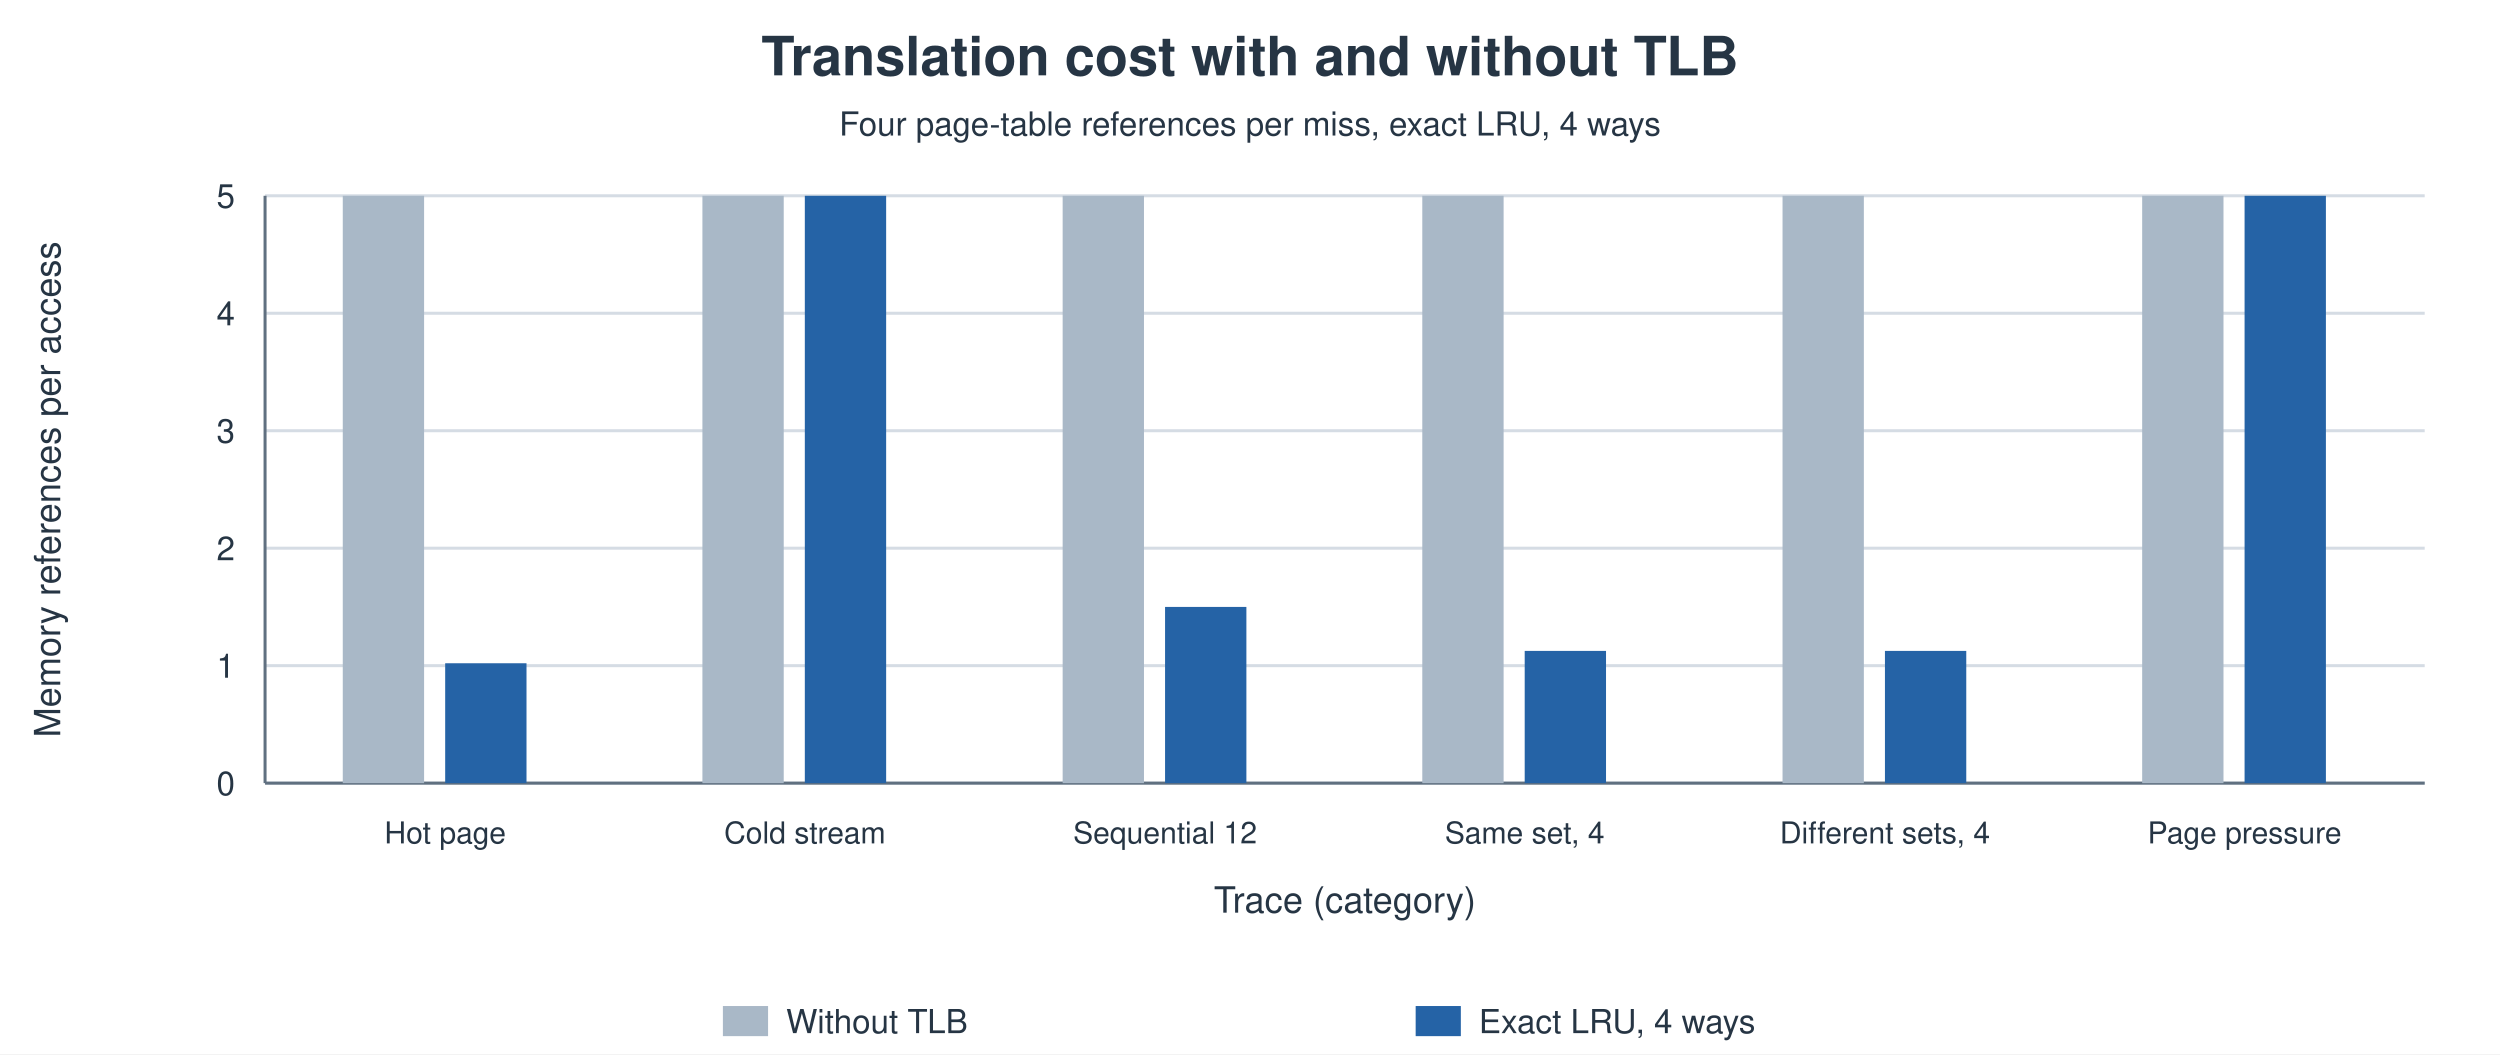
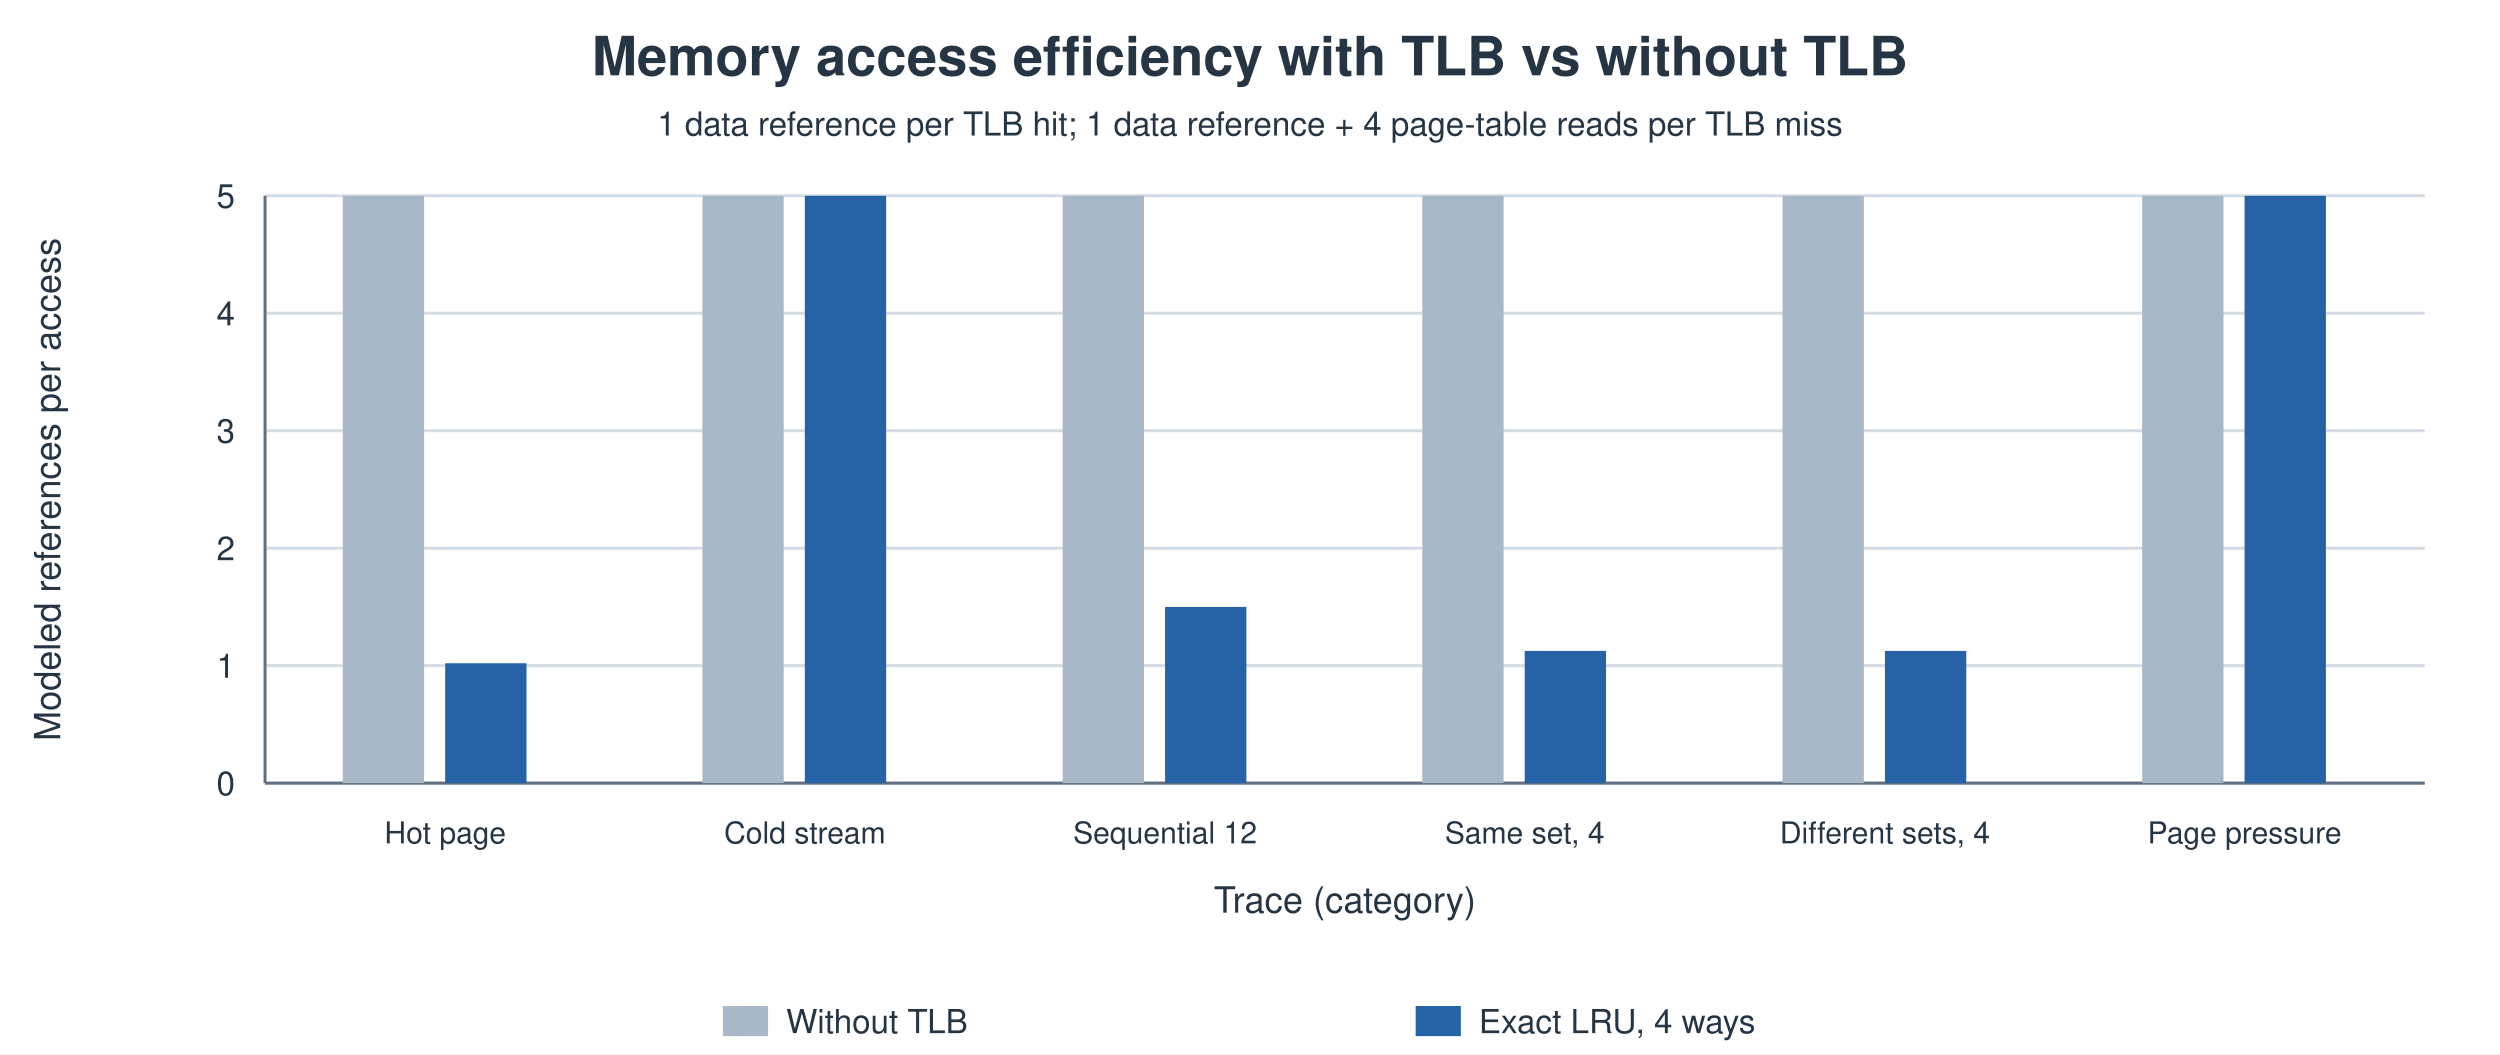
<svg xmlns="http://www.w3.org/2000/svg" width="830" height="350" viewBox="0 0 830 350">
  <rect width="100%" height="100%" fill="white" />
-   <text x="415.0" y="25.0" font-family="Helvetica,Arial,sans-serif" font-size="18" fill="#263544" text-anchor="middle" font-weight="bold">Translation cost with and without TLB</text>
-   <text x="415.0" y="45.0" font-family="Helvetica,Arial,sans-serif" font-size="11" fill="#263544" text-anchor="middle" font-weight="normal">Four page-table references per miss, exact LRU, 4 ways</text>
+   <text x="415.0" y="25.0" font-family="Helvetica,Arial,sans-serif" font-size="18" fill="#263544" text-anchor="middle" font-weight="bold">Memory access efficiency with TLB vs without TLB</text>
+   <text x="415.0" y="45.0" font-family="Helvetica,Arial,sans-serif" font-size="11" fill="#263544" text-anchor="middle" font-weight="normal">1 data reference per TLB hit; 1 data reference + 4 page-table reads per TLB miss</text>
  <line x1="88.0" y1="260.0" x2="805.0" y2="260.0" stroke="#d5dce4" stroke-width="1" />
  <text x="78.0" y="264.0" font-family="Helvetica,Arial,sans-serif" font-size="11" fill="#263544" text-anchor="end" font-weight="normal">0</text>
  <line x1="88.0" y1="221.0" x2="805.0" y2="221.0" stroke="#d5dce4" stroke-width="1" />
  <text x="78.0" y="225.0" font-family="Helvetica,Arial,sans-serif" font-size="11" fill="#263544" text-anchor="end" font-weight="normal">1</text>
  <line x1="88.0" y1="182.0" x2="805.0" y2="182.0" stroke="#d5dce4" stroke-width="1" />
  <text x="78.0" y="186.0" font-family="Helvetica,Arial,sans-serif" font-size="11" fill="#263544" text-anchor="end" font-weight="normal">2</text>
  <line x1="88.0" y1="143.0" x2="805.0" y2="143.0" stroke="#d5dce4" stroke-width="1" />
  <text x="78.0" y="147.0" font-family="Helvetica,Arial,sans-serif" font-size="11" fill="#263544" text-anchor="end" font-weight="normal">3</text>
  <line x1="88.0" y1="104.0" x2="805.0" y2="104.0" stroke="#d5dce4" stroke-width="1" />
  <text x="78.0" y="108.0" font-family="Helvetica,Arial,sans-serif" font-size="11" fill="#263544" text-anchor="end" font-weight="normal">4</text>
  <line x1="88.0" y1="65.0" x2="805.0" y2="65.0" stroke="#d5dce4" stroke-width="1" />
  <text x="78.0" y="69.0" font-family="Helvetica,Arial,sans-serif" font-size="11" fill="#263544" text-anchor="end" font-weight="normal">5</text>
  <line x1="88.0" y1="65.0" x2="88.0" y2="260.0" stroke="#607080" stroke-width="1" />
  <line x1="88.0" y1="260.0" x2="805.0" y2="260.0" stroke="#607080" stroke-width="1" />
-   <text x="20.0" y="162.5" transform="rotate(-90 20.0 162.5)" font-family="Helvetica,Arial,sans-serif" font-size="12" fill="#263544" text-anchor="middle">Memory references per access</text>
+   <text x="20.0" y="162.5" transform="rotate(-90 20.0 162.5)" font-family="Helvetica,Arial,sans-serif" font-size="12" fill="#263544" text-anchor="middle">Modeled references per access</text>
  <rect x="113.8" y="65.0" width="27.0" height="195.0" fill="#a9b8c7" />
  <rect x="147.8" y="220.2" width="27.0" height="39.8" fill="#2563a6" />
  <text x="147.8" y="280.0" font-family="Helvetica,Arial,sans-serif" font-size="10" fill="#263544" text-anchor="middle" font-weight="normal">Hot page</text>
  <rect x="233.2" y="65.0" width="27.0" height="195.0" fill="#a9b8c7" />
  <rect x="267.2" y="65.0" width="27.0" height="195.0" fill="#2563a6" />
  <text x="267.2" y="280.0" font-family="Helvetica,Arial,sans-serif" font-size="10" fill="#263544" text-anchor="middle" font-weight="normal">Cold stream</text>
  <rect x="352.8" y="65.0" width="27.0" height="195.0" fill="#a9b8c7" />
  <rect x="386.8" y="201.5" width="27.0" height="58.5" fill="#2563a6" />
  <text x="386.8" y="280.0" font-family="Helvetica,Arial,sans-serif" font-size="10" fill="#263544" text-anchor="middle" font-weight="normal">Sequential 12</text>
  <rect x="472.2" y="65.0" width="27.0" height="195.0" fill="#a9b8c7" />
  <rect x="506.2" y="216.1" width="27.0" height="43.9" fill="#2563a6" />
  <text x="506.2" y="280.0" font-family="Helvetica,Arial,sans-serif" font-size="10" fill="#263544" text-anchor="middle" font-weight="normal">Same set, 4</text>
  <rect x="591.8" y="65.0" width="27.0" height="195.0" fill="#a9b8c7" />
  <rect x="625.8" y="216.1" width="27.0" height="43.9" fill="#2563a6" />
  <text x="625.8" y="280.0" font-family="Helvetica,Arial,sans-serif" font-size="10" fill="#263544" text-anchor="middle" font-weight="normal">Different sets, 4</text>
  <rect x="711.2" y="65.0" width="27.0" height="195.0" fill="#a9b8c7" />
  <rect x="745.2" y="65.0" width="27.0" height="195.0" fill="#2563a6" />
  <text x="745.2" y="280.0" font-family="Helvetica,Arial,sans-serif" font-size="10" fill="#263544" text-anchor="middle" font-weight="normal">Page pressure</text>
  <text x="446.5" y="303.0" font-family="Helvetica,Arial,sans-serif" font-size="12" fill="#263544" text-anchor="middle" font-weight="normal">Trace (category)</text>
  <rect x="240.0" y="334.0" width="15.0" height="10.0" fill="#a9b8c7" />
  <text x="261.0" y="343.0" font-family="Helvetica,Arial,sans-serif" font-size="11" fill="#263544" text-anchor="start" font-weight="normal">Without TLB</text>
  <rect x="470.0" y="334.0" width="15.0" height="10.0" fill="#2563a6" />
  <text x="491.0" y="343.0" font-family="Helvetica,Arial,sans-serif" font-size="11" fill="#263544" text-anchor="start" font-weight="normal">Exact LRU, 4 ways</text>
</svg>
